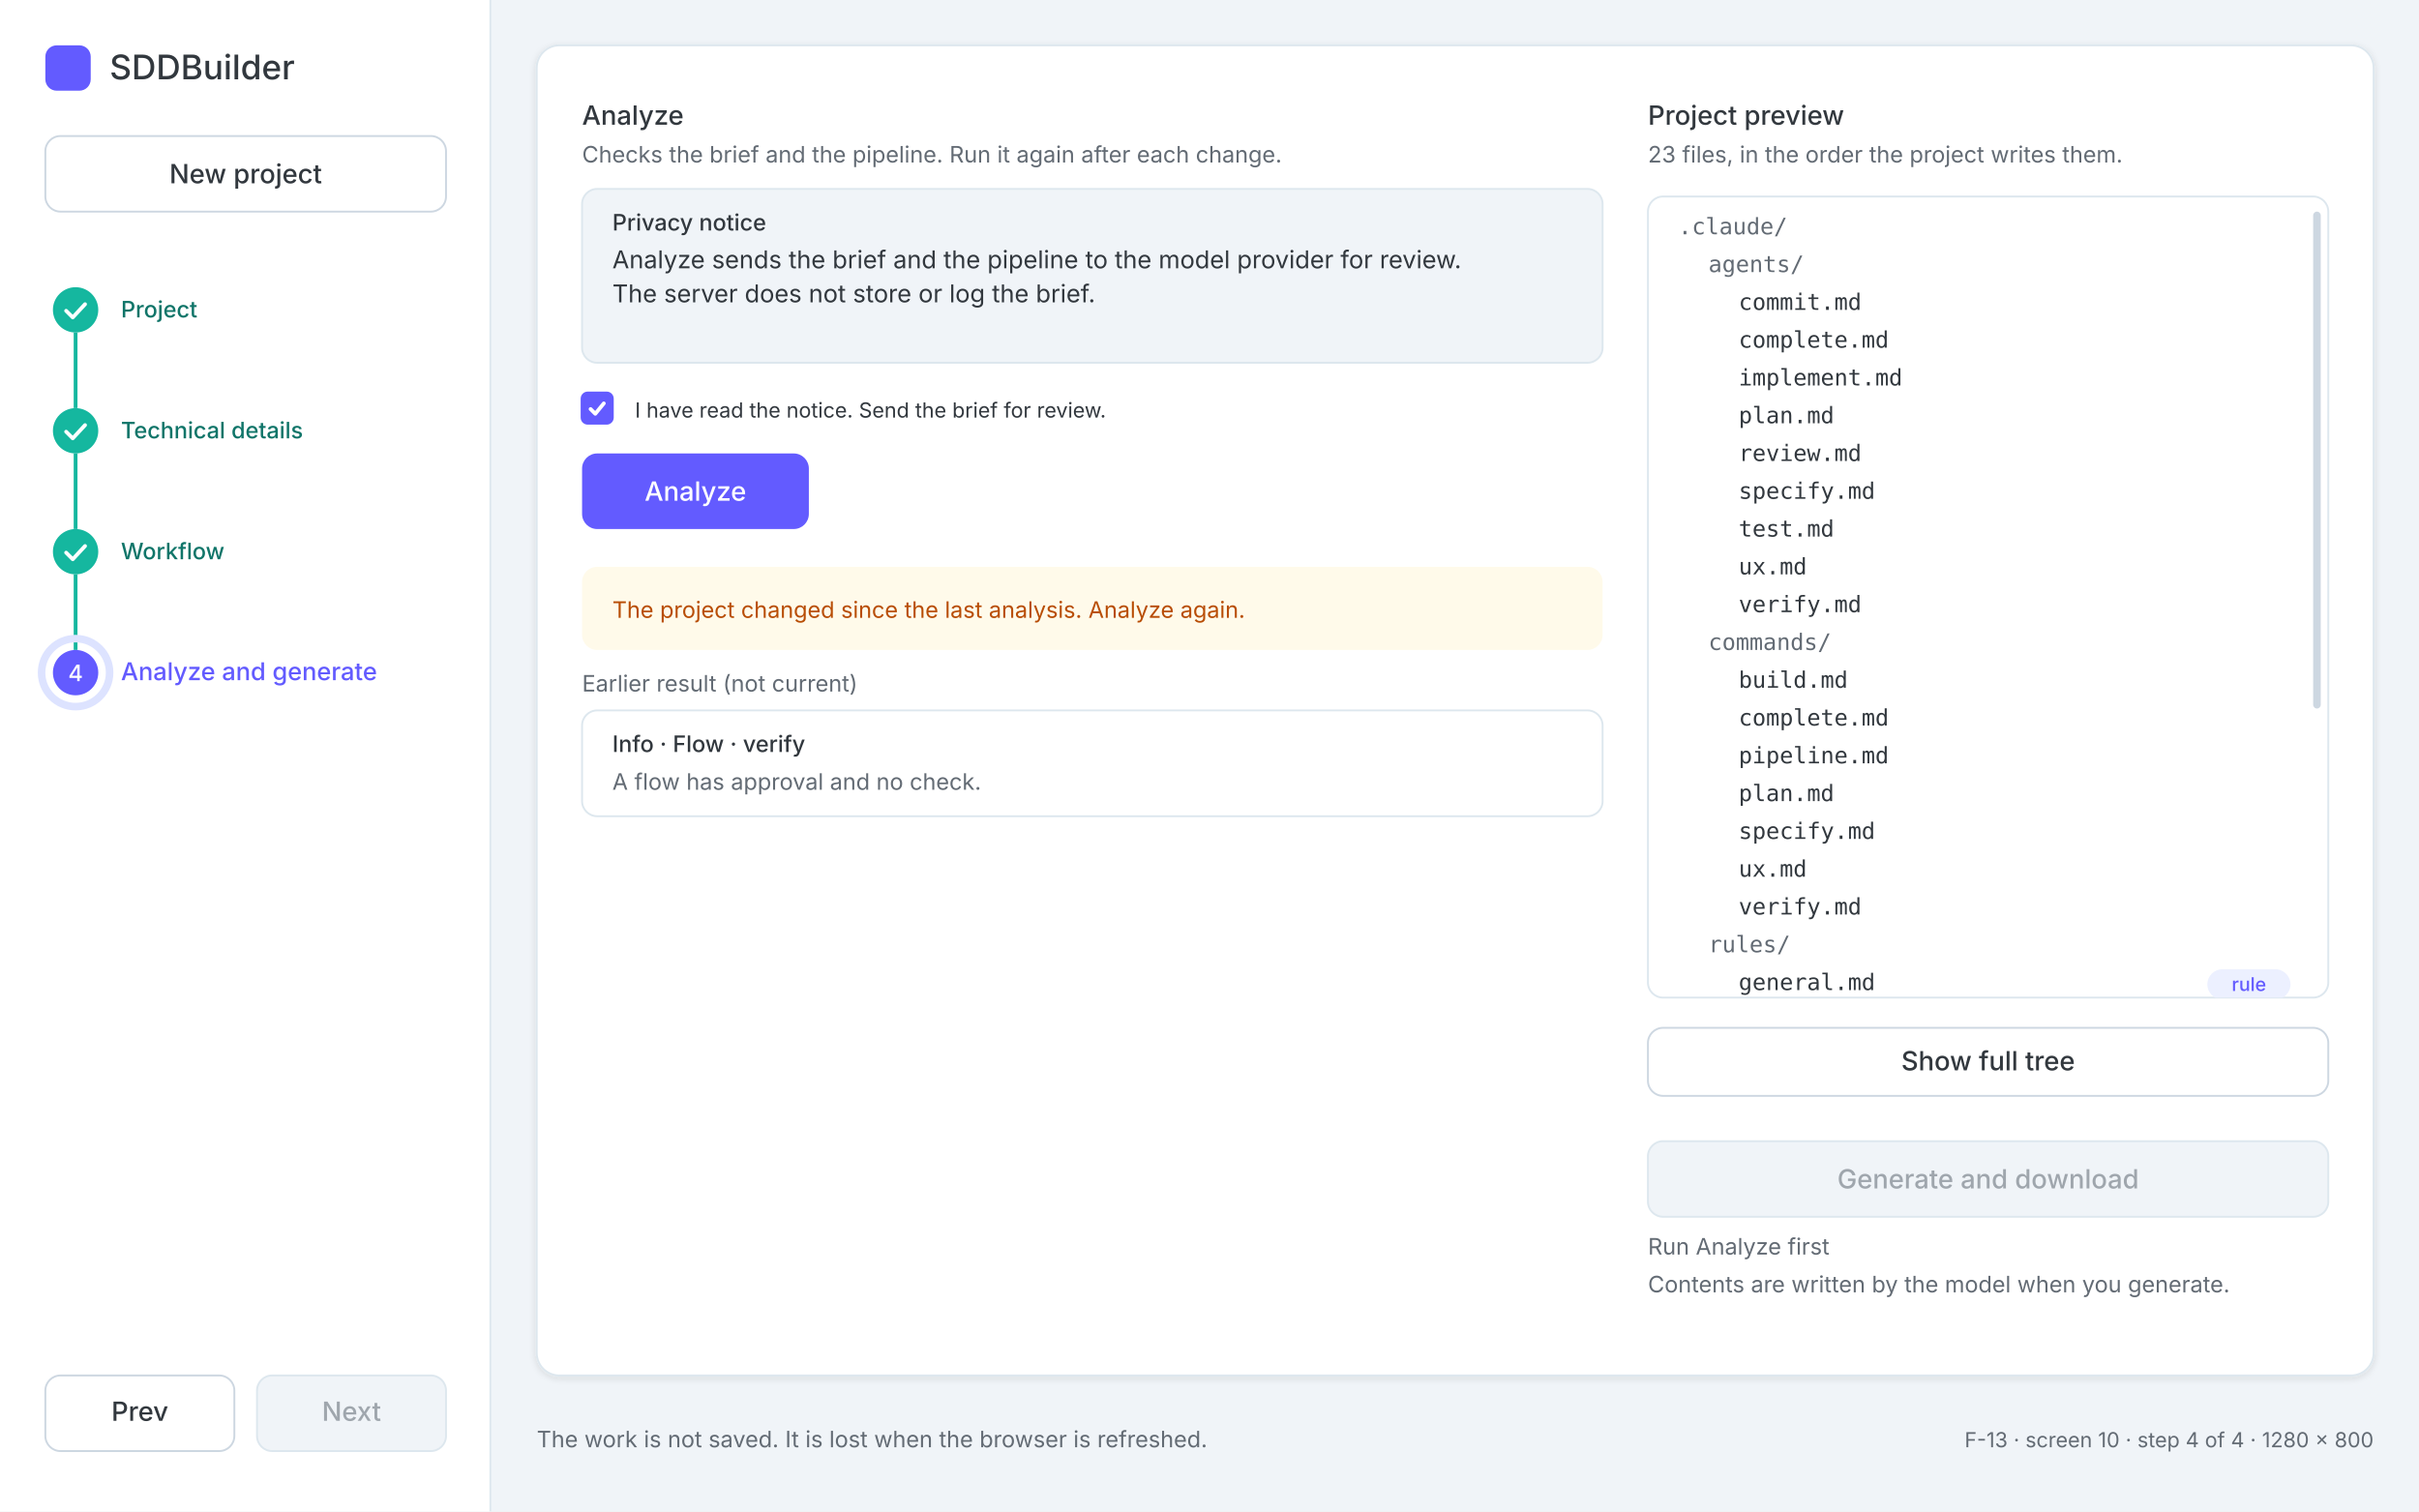
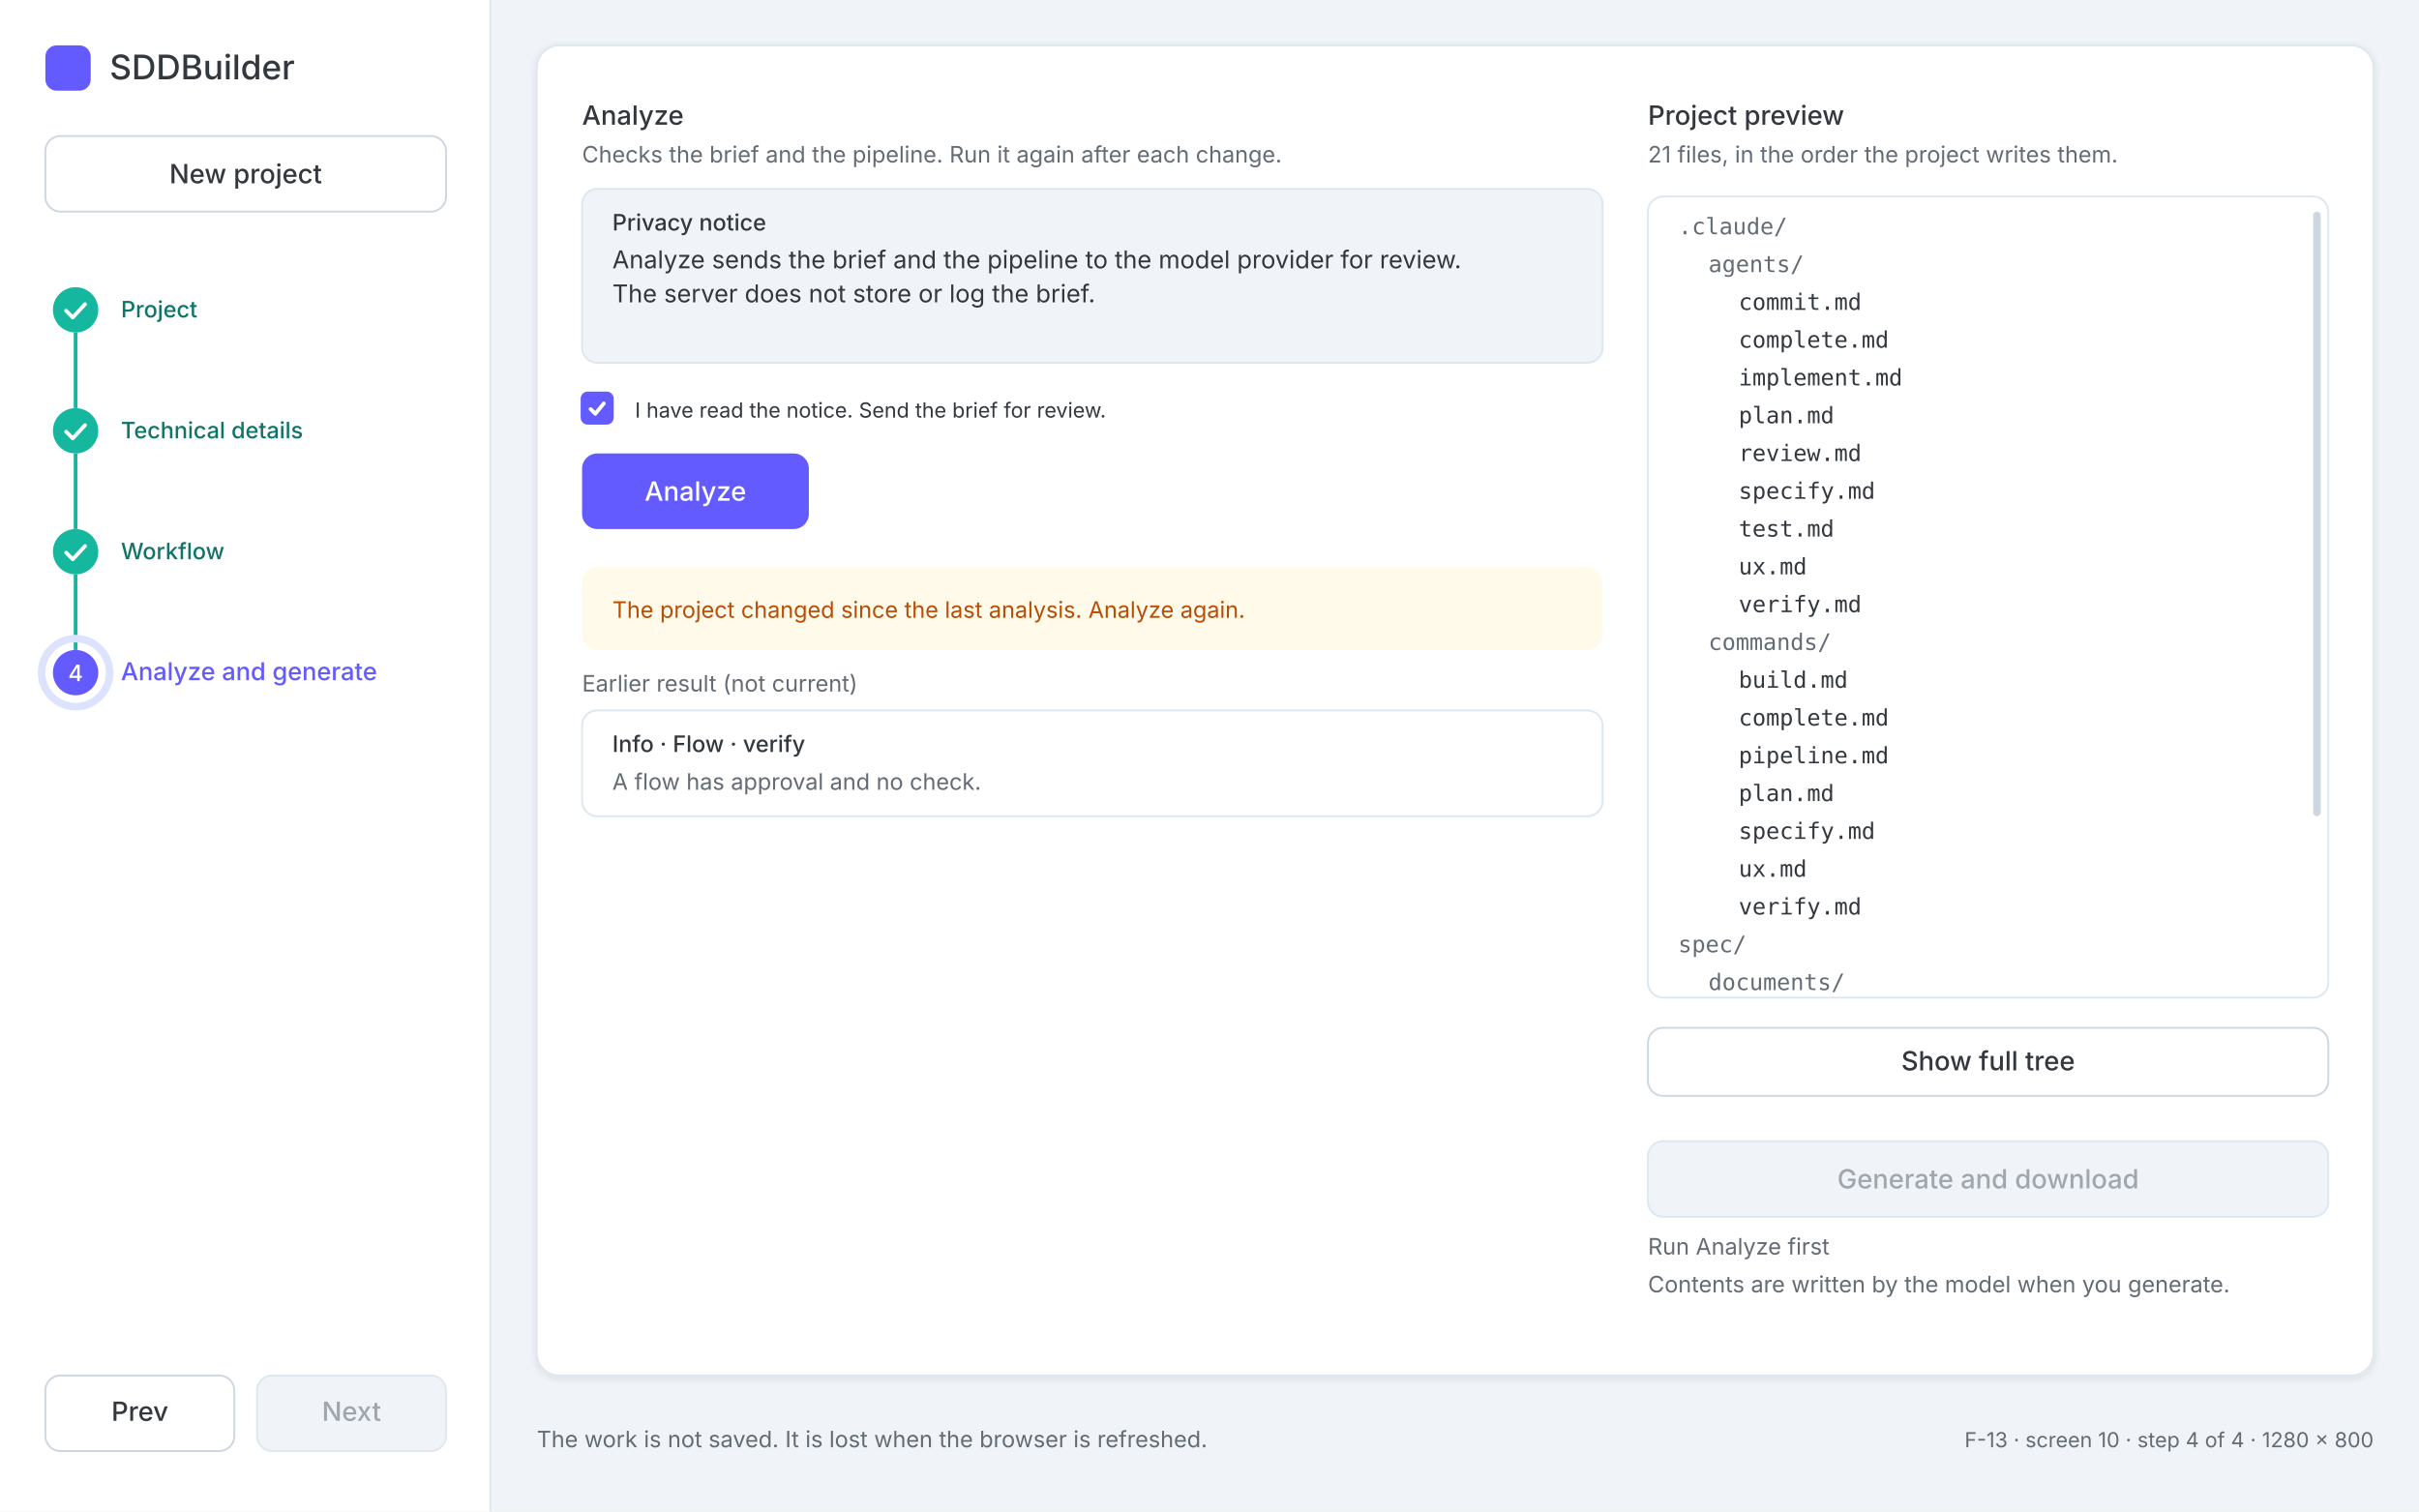
<svg xmlns="http://www.w3.org/2000/svg" width="1280" height="800" viewBox="0 0 1280 800">
  <defs>
    <filter id="sh" x="-5%" y="-5%" width="110%" height="115%">
      <feDropShadow dx="0" dy="1" stdDeviation="2" flood-color="#32383E" flood-opacity="0.12" />
    </filter>
  </defs>
  <style>
text{font-family:Inter,system-ui,-apple-system,"Segoe UI",sans-serif;font-size:13px;fill:#32383E}
.brand{font-size:18px;font-weight:500}
.btnText{font-size:14px;font-weight:500;fill:#FFFFFF}
.btnDark{font-size:14px;font-weight:500;fill:#32383E}
.navOff{font-size:14px;font-weight:500;fill:#9FA6AD}
.h1{font-size:16px;font-weight:500}
.h2{font-size:14px;font-weight:500}
.b12{font-size:12px;font-weight:500}
.muted{font-size:12px;fill:#636B74}
.caption{font-size:11px;fill:#636B74}
.label-cur{font-size:13px;font-weight:500;fill:#635BFF}
.label-done{font-size:12px;font-weight:500;fill:#107569}
.label-todo{font-size:12px;font-weight:500;fill:#636B74}
.num{font-size:12px;font-weight:500;fill:#FFFFFF}
.num-todo{font-size:12px;font-weight:500;fill:#636B74}
.disText{font-size:14px;font-weight:500;fill:#9FA6AD}
.pill{font-size:12px;font-weight:500}
.tree{font-family:"ui-monospace",Menlo,Consolas,monospace;font-size:12px;fill:#32383E}
.dir{fill:#636B74}
.errT{font-size:11px;fill:#BB241A}
.tagT{font-size:10px;font-weight:500;fill:#635BFF}
.card{fill:#FFFFFF;stroke:#DDE7EE}
.btnP{fill:#635BFF}
.btn{fill:#FFFFFF;stroke:#CDD7E1}
.btnOff{fill:#F0F4F8;stroke:#DDE7EE}
.ring{fill:none;stroke:#DDE3FF;stroke-width:4}
.node-todo{fill:#FFFFFF;stroke:#CDD7E1;stroke-width:1.5}
.node-cur{fill:#635BFF}
.node-done{fill:#15B79F}
.check{fill:none;stroke:#FFFFFF;stroke-width:2;stroke-linecap:round;stroke-linejoin:round}
.line-todo{stroke:#CDD7E1;stroke-width:2}
.line-done{stroke:#15B79F;stroke-width:2}
.row{fill:#FFFFFF;stroke:#DDE7EE}
.panel{fill:#FFFFFF;stroke:#DDE7EE}
.thumb{fill:#CDD7E1}
</style>
  <rect width="1280" height="800" fill="#F0F4F8" />
  <rect x="0" y="0" width="260" height="800" fill="#FFFFFF" />
  <rect x="259" y="0" width="1" height="800" fill="#DDE7EE" />
  <rect x="24" y="24" width="24" height="24" rx="6" fill="#635BFF" />
  <text x="58" y="42" class="brand">SDDBuilder</text>
  <rect x="24" y="72" width="212" height="40" rx="8" class="btn" />
  <text x="130" y="97" class="btnDark" text-anchor="middle">New project</text>
  <line x1="40" y1="176" x2="40" y2="216" class="line-done" />
  <line x1="40" y1="240" x2="40" y2="280" class="line-done" />
  <line x1="40" y1="304" x2="40" y2="344" class="line-done" />
  <circle class="node-done" cx="40" cy="164" r="12" />
  <path class="check" d="M35 164.5 L38.5 168 L45 161" />
  <text class="label-done" x="64" y="168">Project</text>
  <circle class="node-done" cx="40" cy="228" r="12" />
  <path class="check" d="M35 228.5 L38.5 232 L45 225" />
  <text class="label-done" x="64" y="232">Technical details</text>
  <circle class="node-done" cx="40" cy="292" r="12" />
  <path class="check" d="M35 292.5 L38.5 296 L45 289" />
  <text class="label-done" x="64" y="296">Workflow</text>
  <circle class="ring" cx="40" cy="356" r="18" />
  <circle class="node-cur" cx="40" cy="356" r="12" />
  <text class="num" x="40" y="360.5" text-anchor="middle">4</text>
  <text class="label-cur" x="64" y="360">Analyze and generate</text>
  <g>
    <rect class="btn" x="24" y="728" width="100" height="40" rx="8" />
    <text class="btnDark" x="74" y="752" text-anchor="middle">Prev</text>
  </g>
  <g>
    <rect class="btnOff" x="136" y="728" width="100" height="40" rx="8" />
    <text class="navOff" x="186" y="752" text-anchor="middle">Next</text>
  </g>
  <rect x="284" y="24" width="972" height="704" rx="12" class="card" filter="url(#sh)" />
  <text x="308" y="66" class="h2">Analyze</text>
  <text x="308" y="86" class="muted">Checks the brief and the pipeline. Run it again after each change.</text>
  <rect x="308" y="100" width="540" height="92" rx="8" fill="#F0F4F8" stroke="#DDE7EE" />
  <text x="324" y="122" class="b12">Privacy notice</text>
  <text x="324" y="142">Analyze sends the brief and the pipeline to the model provider for review.</text>
  <text x="324" y="160">The server does not store or log the brief.</text>
  <g>
    <rect x="308" y="208" width="16" height="16" rx="3" fill="#635BFF" stroke="#635BFF" stroke-width="1.5" />
    <path class="check" d="M312.5 216.5 L315 219 L319.5 213.5" />
  </g>
  <text x="336" y="221" style="font-size:11px">I have read the notice. Send the brief for review.</text>
  <g>
    <rect class="btnP" x="308" y="240" width="120" height="40" rx="8" />
    <text class="btnText" x="368" y="265" text-anchor="middle">Analyze</text>
  </g>
  <rect x="308" y="300" width="540" height="44" rx="8" fill="#FFFAEA" />
  <text x="324" y="327" style="font-size:12px;fill:#B84D05">The project changed since the last analysis. Analyze again.</text>
  <text x="308" y="366" class="muted">Earlier result (not current)</text>
  <rect x="308" y="376" width="540" height="56" rx="8" fill="#FFFFFF" stroke="#DDE7EE" />
  <text x="324" y="398" class="b12" fill="#636B74">Info · Flow · verify</text>
  <text x="324" y="418" class="muted">A flow has approval and no check.</text>
  <text x="872" y="66" class="h2">Project preview</text>
-   <text x="872" y="86" class="muted">23 files, in the order the project writes them.</text>
+   <text x="872" y="86" class="muted">21 files, in the order the project writes them.</text>
  <clipPath id="clipCol">
    <rect x="872" y="104" width="360" height="424" rx="8" />
  </clipPath>
  <rect class="panel" x="872" y="104" width="360" height="424" rx="8" />
  <g clip-path="url(#clipCol)">
    <text x="888" y="124" class="tree dir">.claude/</text>
    <text x="904" y="144" class="tree dir">agents/</text>
    <text x="920" y="164" class="tree">commit.md</text>
    <text x="920" y="184" class="tree">complete.md</text>
    <text x="920" y="204" class="tree">implement.md</text>
    <text x="920" y="224" class="tree">plan.md</text>
    <text x="920" y="244" class="tree">review.md</text>
    <text x="920" y="264" class="tree">specify.md</text>
    <text x="920" y="284" class="tree">test.md</text>
    <text x="920" y="304" class="tree">ux.md</text>
    <text x="920" y="324" class="tree">verify.md</text>
    <text x="904" y="344" class="tree dir">commands/</text>
    <text x="920" y="364" class="tree">build.md</text>
    <text x="920" y="384" class="tree">complete.md</text>
    <text x="920" y="404" class="tree">pipeline.md</text>
    <text x="920" y="424" class="tree">plan.md</text>
    <text x="920" y="444" class="tree">specify.md</text>
    <text x="920" y="464" class="tree">ux.md</text>
    <text x="920" y="484" class="tree">verify.md</text>
-     <text x="904" y="504" class="tree dir">rules/</text>
-     <text x="920" y="524" class="tree">general.md</text>
-     <rect x="1168" y="513" width="44" height="16" rx="8" fill="#ECF0FF" />
-     <text class="tagT" x="1190" y="524.5" text-anchor="middle">rule</text>
-     <text x="920" y="544" class="tree">typescript.md</text>
-     <rect x="1168" y="533" width="44" height="16" rx="8" fill="#ECF0FF" />
-     <text class="tagT" x="1190" y="544.5" text-anchor="middle">rule</text>
-     <text x="888" y="564" class="tree">CLAUDE.md</text>
-     <text x="888" y="584" class="tree dir">spec/</text>
-     <text x="904" y="604" class="tree dir">documents/</text>
-     <text x="920" y="624" class="tree">process.md</text>
-     <text x="904" y="644" class="tree dir">specifications/</text>
-     <text x="920" y="664" class="tree dir">F-00-template/</text>
-     <text x="936" y="684" class="tree">plan.md</text>
-     <text x="936" y="704" class="tree">progress.md</text>
-     <text x="936" y="724" class="tree">stories.md</text>
+     <text x="888" y="504" class="tree dir">spec/</text>
+     <text x="904" y="524" class="tree dir">documents/</text>
+     <text x="920" y="544" class="tree">process.md</text>
+     <text x="904" y="564" class="tree dir">specifications/</text>
+     <text x="920" y="584" class="tree dir">F-00-template/</text>
+     <text x="936" y="604" class="tree">plan.md</text>
+     <text x="936" y="624" class="tree">progress.md</text>
+     <text x="936" y="644" class="tree">stories.md</text>
+     <text x="888" y="664" class="tree">CLAUDE.md</text>
  </g>
-   <rect class="thumb" x="1224" y="112" width="4" height="263" rx="2" />
+   <rect class="thumb" x="1224" y="112" width="4" height="320" rx="2" />
  <g>
    <rect class="btn" x="872" y="544" width="360" height="36" rx="8" />
    <text class="btnDark" x="1052" y="566.5" text-anchor="middle">Show full tree</text>
  </g>
  <g>
    <rect class="btnOff" x="872" y="604" width="360" height="40" rx="8" />
    <text class="disText" x="1052" y="629" text-anchor="middle">Generate and download</text>
  </g>
  <text x="872" y="664" class="muted">Run Analyze first</text>
  <text x="872" y="684" class="muted">Contents are written by the model when you generate.</text>
  <text x="284" y="766" class="muted">The work is not saved. It is lost when the browser is refreshed.</text>
  <text x="1256" y="766" class="caption" text-anchor="end">F-13 · screen 10 · step 4 of 4 · 1280 × 800</text>
</svg>
